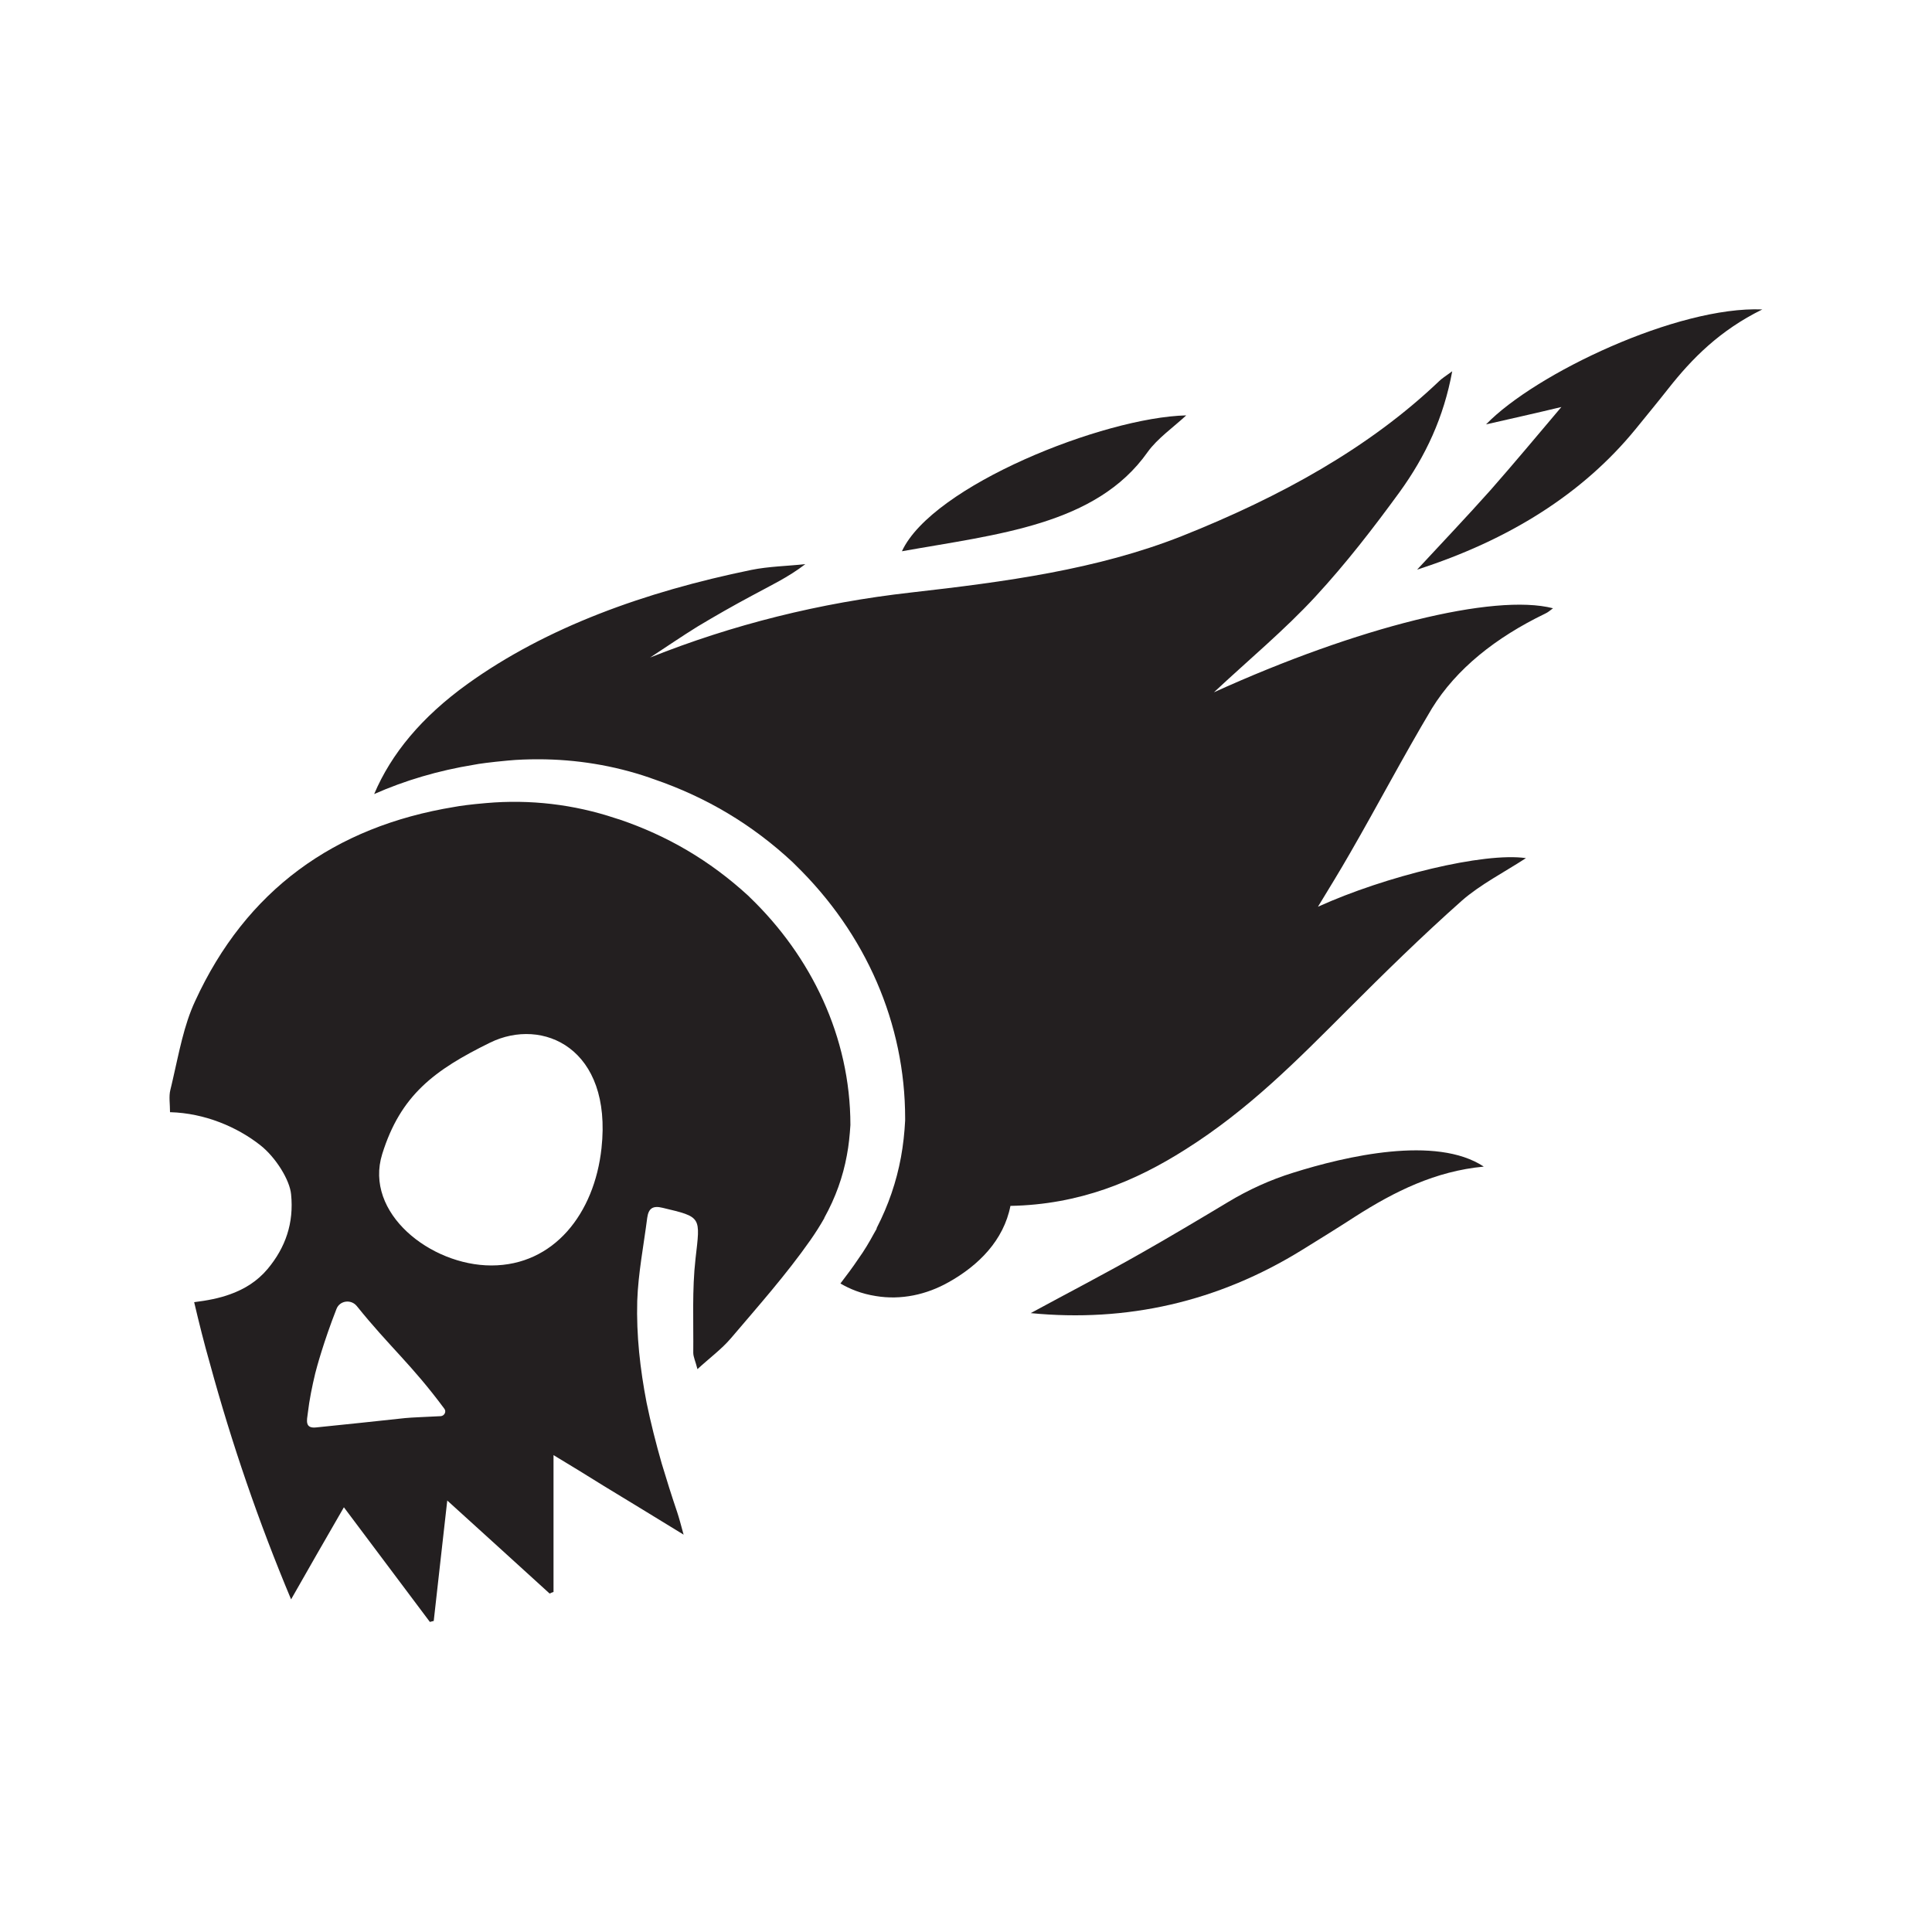
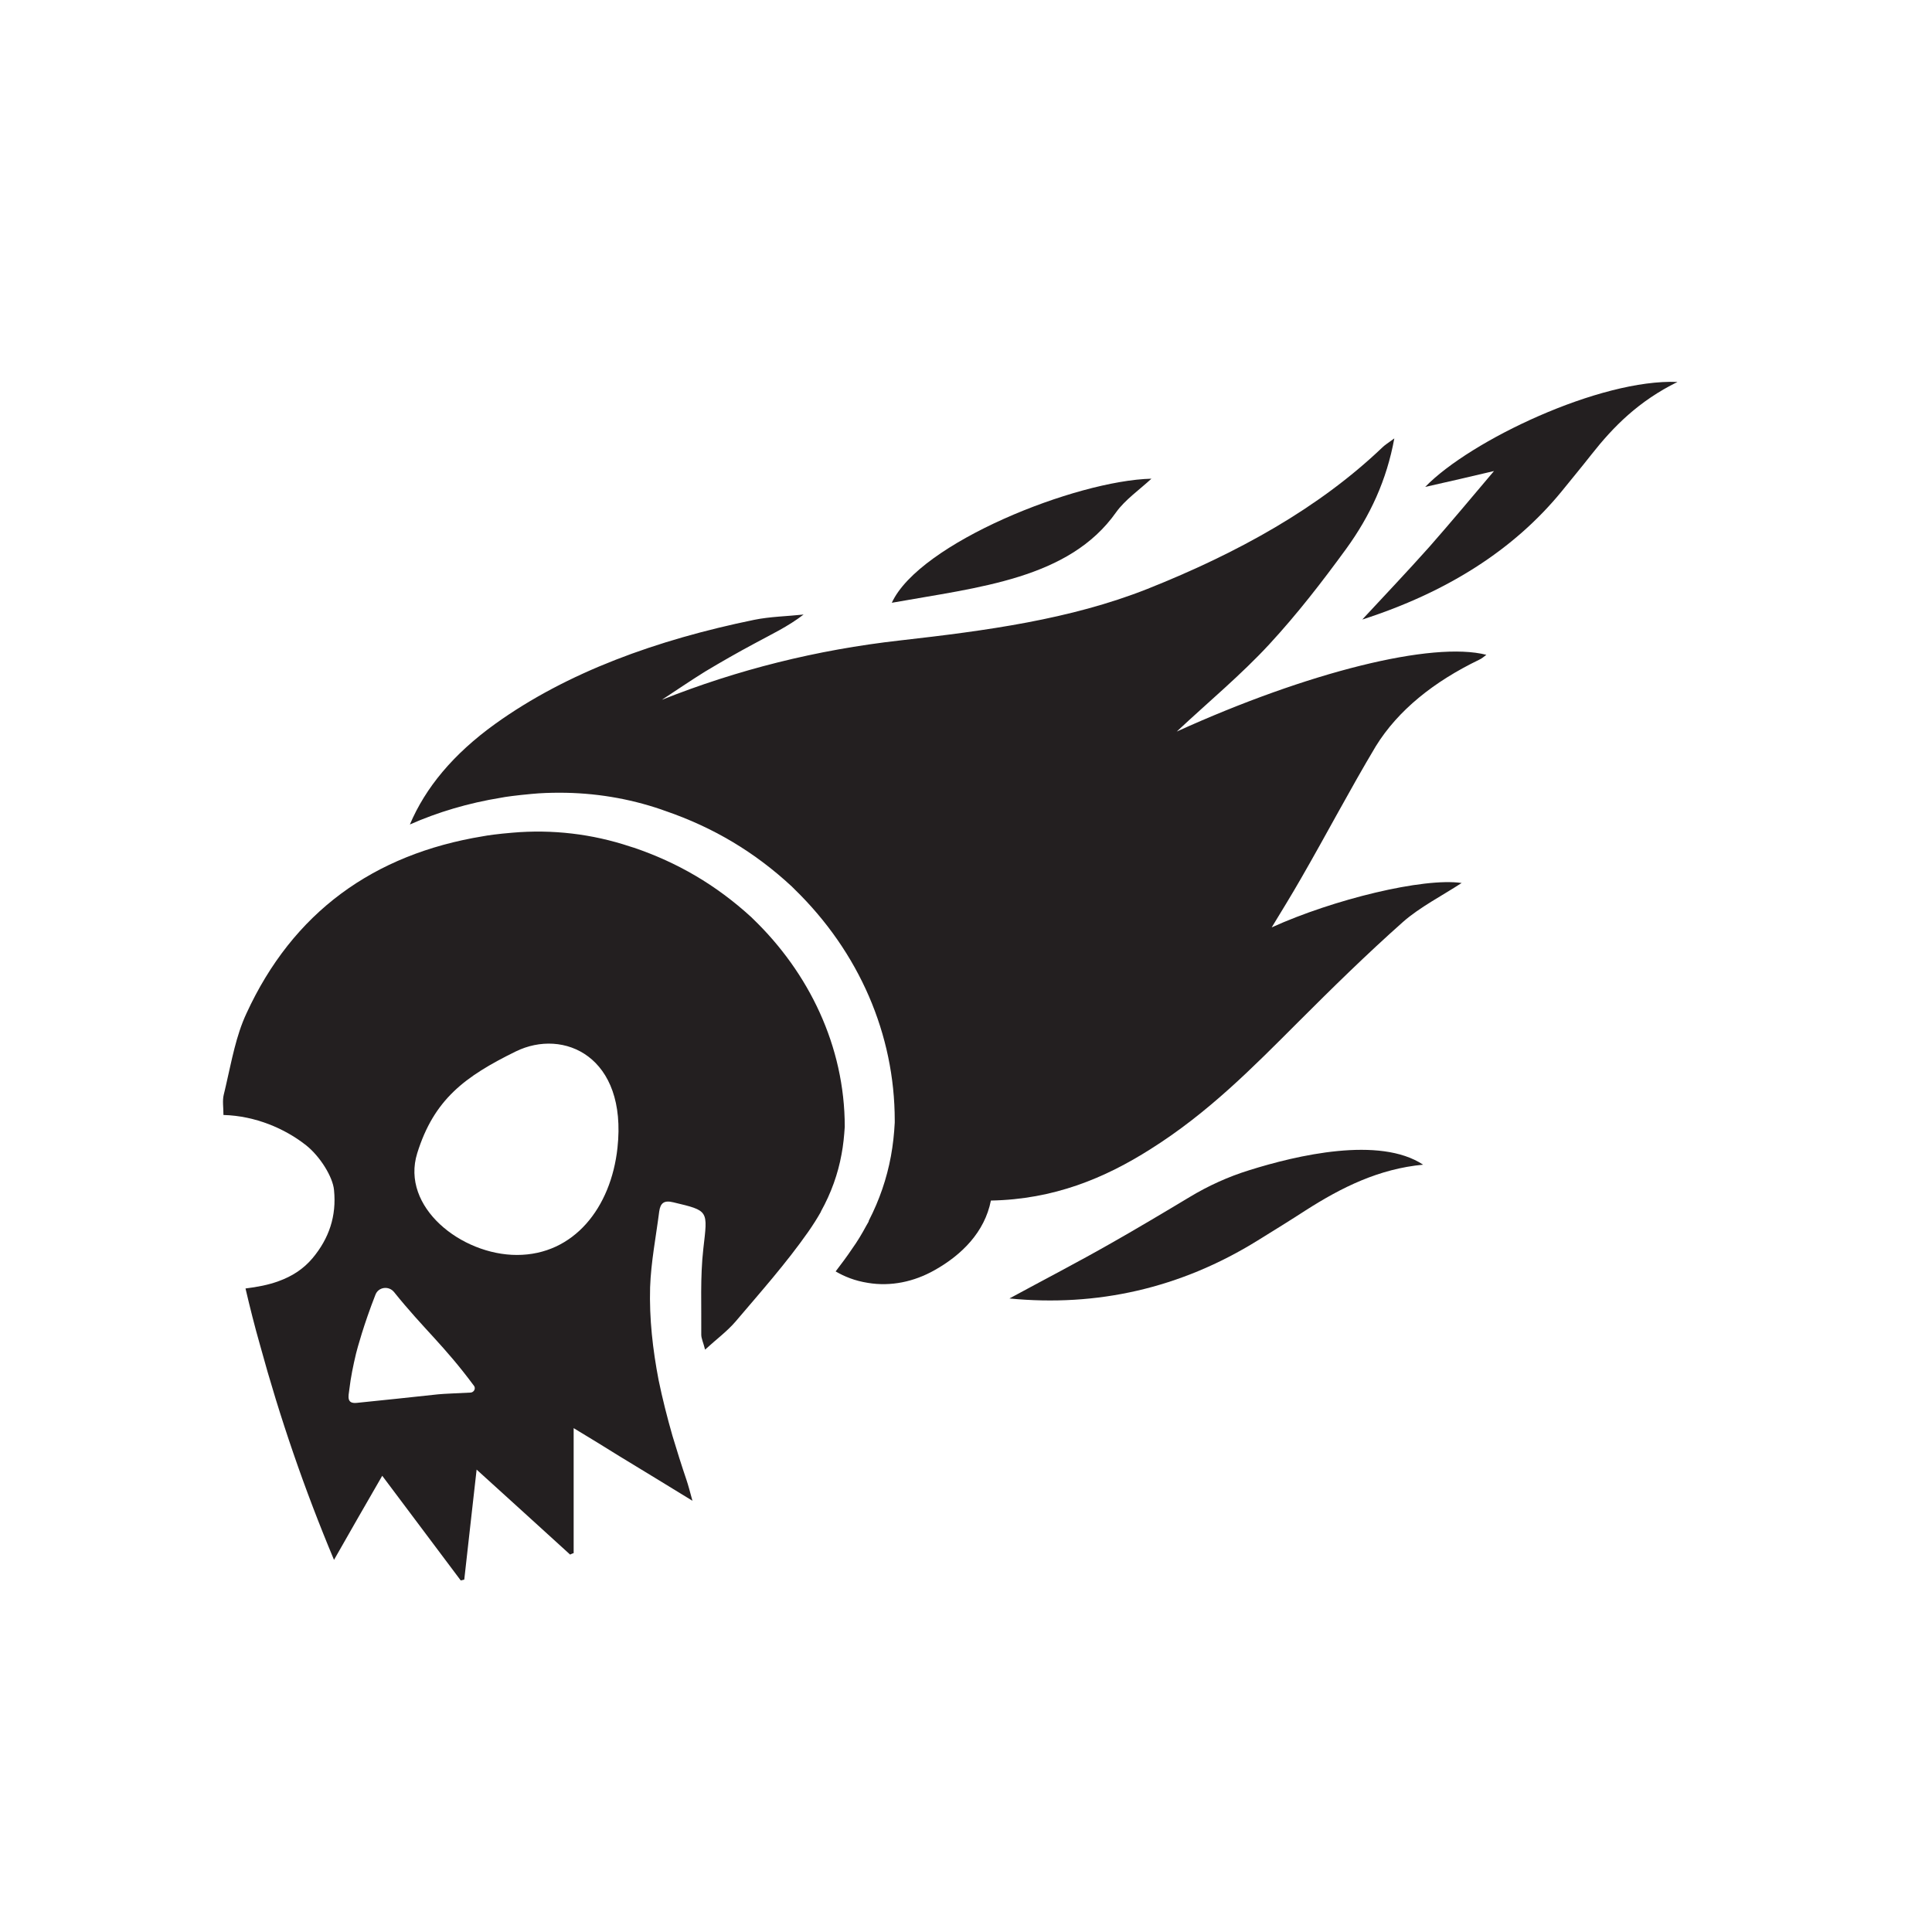
- <svg xmlns="http://www.w3.org/2000/svg" version="1.1" id="Layer_1" x="0px" y="0px" viewBox="0 0 600 600" style="enable-background:new 0 0 600 600;" xml:space="preserve">
-   <style type="text/css">
+ <svg xmlns="http://www.w3.org/2000/svg" version="1.1" id="Layer_1" x="0px" y="0px" viewBox="0 0 377.953 377.953" xml:space="preserve" width="100mm" height="100mm">
+   <defs id="defs927" />
+   <style type="text/css" id="style906">
	.st0{fill:#231F20;}
</style>
-   <g>
-     <g>
-       <path class="st0" d="M232.9,278.7c-0.2-0.2-0.3-0.3-0.5-0.5c-12.1-11.1-25.3-18.7-40-23.7c-0.1,0-0.6-0.2-1.3-0.4    c-12.9-4.3-26.5-5.9-40.1-4.7c-4.8,0.4-8.4,0.9-9.9,1.2c-37.3,6.1-64.7,25.9-80.5,60.3c-3.5,7.5-5,16-6.9,24.2    c-0.3,1.2-0.5,2.3-0.8,3.4c-0.5,2-0.1,4.3-0.1,6.9c0,0,0,0,0.1,0c10.7,0.3,20.8,4.6,28,10.3c4.8,3.8,9.1,10.8,9.5,15.2    c0.9,8.9-1.7,16.5-7.3,23.2c-3.2,3.8-7.1,6.2-11.5,7.8c-3.5,1.3-7.3,2-11.3,2.5c1.5,6.4,3.1,12.8,4.9,19.1    c6.8,24.9,15.1,49.1,25.2,73.2c5.3-9.3,10.6-18.6,16.4-28.6c9.2,12.3,17.9,23.9,26.7,35.6c0.4-0.1,0.8-0.2,1.2-0.3    c1.4-12.2,2.7-24.4,4.2-37.4c11,10,21.4,19.4,31.8,28.9c0.6-0.3,0.6-0.3,1.2-0.5v-42.5c5.3,3.2,10.4,6.3,15.5,9.5    c8.2,5,16.3,9.9,24.9,15.2c-0.9-3.3-1.4-5.2-2-7c-1.7-5-3.3-10.1-4.8-15.1c-1.8-6.3-3.4-12.6-4.7-18.9c-2-10.4-3.2-20.9-2.9-31.6    c0.3-8.6,2-17.2,3.1-25.8c0.4-2.8,1.6-3.9,4.8-3.1c12.2,2.9,11.7,2.7,10.2,15.8c-1.1,9.7-0.6,19.5-0.7,29.2c0,1.3,0.7,2.7,1.3,5.1    c3.8-3.5,7.5-6.2,10.4-9.6c8.5-10,17.2-19.8,24.7-30.5c1.6-2.3,3-4.5,4.3-6.8c0,0,0,0,0-0.1c3.5-6.3,5.8-12.8,7-19.4    c0.6-3.1,0.9-6.3,1.1-9.4l0,0C264.1,321.9,251.8,296.9,232.9,278.7z M136.9,439.8c-3.6,0.2-9.3,0.4-11.1,0.6    c-9.4,1-18.5,2-27.6,2.9c-3.6,0.4-2.9-2.2-2.6-4.5c0.5-4.2,1.3-8.1,2.3-12.3c0.4-1.6,2.6-9.8,6.6-20c1-2.6,4.5-3.1,6.3-0.9    c10.3,12.8,16.9,18,27.2,31.9C138.7,438.4,138,439.7,136.9,439.8z M186.8,356.6c-2.2,20.3-14.8,36.4-34.2,36.4    c-18.9,0-39.6-16.3-33.9-34.6c5.7-18.3,16.2-26.1,33.5-34.6C168.5,315.8,190.2,325.5,186.8,356.6z" />
+   <g id="g922" transform="matrix(0.5752232,0,0,0.5752232,13.3416,19.44094)">
+     <g id="g910">
+       <path class="st0" d="m 232.9,278.7 c -0.2,-0.2 -0.3,-0.3 -0.5,-0.5 -12.1,-11.1 -25.3,-18.7 -40,-23.7 -0.1,0 -0.6,-0.2 -1.3,-0.4 -12.9,-4.3 -26.5,-5.9 -40.1,-4.7 -4.8,0.4 -8.4,0.9 -9.9,1.2 -37.3,6.1 -64.7,25.9 -80.5,60.3 -3.5,7.5 -5,16 -6.9,24.2 -0.3,1.2 -0.5,2.3 -0.8,3.4 -0.5,2 -0.1,4.3 -0.1,6.9 0,0 0,0 0.1,0 10.7,0.3 20.8,4.6 28,10.3 4.8,3.8 9.1,10.8 9.5,15.2 0.9,8.9 -1.7,16.5 -7.3,23.2 -3.2,3.8 -7.1,6.2 -11.5,7.8 -3.5,1.3 -7.3,2 -11.3,2.5 1.5,6.4 3.1,12.8 4.9,19.1 6.8,24.9 15.1,49.1 25.2,73.2 5.3,-9.3 10.6,-18.6 16.4,-28.6 9.2,12.3 17.9,23.9 26.7,35.6 0.4,-0.1 0.8,-0.2 1.2,-0.3 1.4,-12.2 2.7,-24.4 4.2,-37.4 11,10 21.4,19.4 31.8,28.9 0.6,-0.3 0.6,-0.3 1.2,-0.5 v -42.5 c 5.3,3.2 10.4,6.3 15.5,9.5 8.2,5 16.3,9.9 24.9,15.2 -0.9,-3.3 -1.4,-5.2 -2,-7 -1.7,-5 -3.3,-10.1 -4.8,-15.1 -1.8,-6.3 -3.4,-12.6 -4.7,-18.9 -2,-10.4 -3.2,-20.9 -2.9,-31.6 0.3,-8.6 2,-17.2 3.1,-25.8 0.4,-2.8 1.6,-3.9 4.8,-3.1 12.2,2.9 11.7,2.7 10.2,15.8 -1.1,9.7 -0.6,19.5 -0.7,29.2 0,1.3 0.7,2.7 1.3,5.1 3.8,-3.5 7.5,-6.2 10.4,-9.6 8.5,-10 17.2,-19.8 24.7,-30.5 1.6,-2.3 3,-4.5 4.3,-6.8 0,0 0,0 0,-0.1 3.5,-6.3 5.8,-12.8 7,-19.4 0.6,-3.1 0.9,-6.3 1.1,-9.4 v 0 c 0,-27.5 -12.3,-52.5 -31.2,-70.7 z m -96,161.1 c -3.6,0.2 -9.3,0.4 -11.1,0.6 -9.4,1 -18.5,2 -27.6,2.9 -3.6,0.4 -2.9,-2.2 -2.6,-4.5 0.5,-4.2 1.3,-8.1 2.3,-12.3 0.4,-1.6 2.6,-9.8 6.6,-20 1,-2.6 4.5,-3.1 6.3,-0.9 10.3,12.8 16.9,18 27.2,31.9 0.7,0.9 0,2.2 -1.1,2.3 z m 49.9,-83.2 c -2.2,20.3 -14.8,36.4 -34.2,36.4 -18.9,0 -39.6,-16.3 -33.9,-34.6 5.7,-18.3 16.2,-26.1 33.5,-34.6 16.3,-8 38,1.7 34.6,32.8 z" id="path908" />
    </g>
-     <g>
-       <path class="st0" d="M356.4,140.4c3-4.2,8-7.7,12-11.4c-25.6,0.6-78.9,21.8-88.3,42.2C309.7,165.9,340.4,163.1,356.4,140.4z" />
-       <path class="st0" d="M419.3,264.9c-3.2,5.6-6.6,11.1-10,16.7c20.9-9.5,51.6-17,64.6-15.1c-6.6,4.3-14.2,8.2-19.9,13.2    c-12.5,11.1-24.2,22.6-35.8,34.2c-15.3,15.3-30.4,30.7-50.1,43.1c-15.6,9.9-32.9,17.1-54.3,17.5c-2.1,10.7-9.9,18.5-19.2,23.7    c-6.9,3.9-14.8,5.6-22.6,4.3c-4.5-0.7-8.1-2.2-11-3.9c1.9-2.5,3.8-5,5.6-7.7c1.8-2.5,3.4-5.2,4.8-7.8l0.8-1.4l0.1-0.4    c3.6-7,6.1-14.3,7.5-21.9c0.7-3.8,1.1-7.6,1.3-11.4v-0.4v-0.3c0-29.3-12.1-57.3-34.1-78.7c-0.3-0.3-0.6-0.6-0.9-0.9    c-12.6-11.7-26.7-20.1-43-25.7c-0.2-0.1-0.7-0.2-1.4-0.5c-11.1-3.8-22.8-5.7-34.6-5.7c-3.1,0-6.3,0.1-9.4,0.4    c-5.4,0.5-9.1,1-10.5,1.3c-11.1,1.8-21.5,4.9-31,9.1c5.3-12.5,14.7-23.9,29-34.2c24.5-17.6,55-28.6,88.1-35.4    c5.4-1.1,11.2-1.2,16.8-1.8c-5.3,4.1-11.1,6.8-16.6,9.8c-5.8,3.1-11.4,6.3-16.9,9.6c-5,3.1-9.8,6.4-14.7,9.6    c25.6-10.2,52.6-17,81.1-20.2c29.1-3.3,57.7-7.1,84-17.5c30.9-12.3,58.3-27.5,79.9-48.1c0.8-0.8,1.9-1.5,4.1-3.1    c-2.6,14.2-8.2,26.3-16.4,37.6c-8.1,11.1-16.5,22-26.1,32.4c-9.5,10.3-20.7,19.6-31.5,29.7c44.7-20.3,87-30.8,105.3-26.1    c-0.9,0.7-1.6,1.3-2.5,1.7c-15.3,7.4-27.5,17.1-35.1,29.4C435.8,234.9,427.9,250,419.3,264.9z" />
-       <path class="st0" d="M401.6,364.2c-7.1,2.2-13.9,5.3-20.2,9.1c-7.8,4.7-19.6,11.7-26.7,15.7c-11.4,6.5-23,12.5-34.6,18.8    c29.7,2.9,58.1-3.4,84.4-19.7c5.5-3.4,11-6.8,16.4-10.3c12.2-7.8,24.9-14.1,39.9-15.5C446,352.5,417.8,359.1,401.6,364.2z" />
-       <path class="st0" d="M440.1,176.9c28.6-9.2,51.5-23.6,67.9-43.7c3.4-4.2,6.8-8.3,10.1-12.5c7.4-9.4,16-18.1,29.2-24.6    C521,95,476.8,116,461.5,131.8c7.9-1.8,15.5-3.5,23.4-5.4c-7.7,9.1-14.7,17.5-22,25.8C455.5,160.5,447.8,168.6,440.1,176.9z" />
+     <g id="g920">
+       <path class="st0" d="m 356.4,140.4 c 3,-4.2 8,-7.7 12,-11.4 -25.6,0.6 -78.9,21.8 -88.3,42.2 29.6,-5.3 60.3,-8.1 76.3,-30.8 z" id="path912" />
+       <path class="st0" d="m 419.3,264.9 c -3.2,5.6 -6.6,11.1 -10,16.7 20.9,-9.5 51.6,-17 64.6,-15.1 -6.6,4.3 -14.2,8.2 -19.9,13.2 -12.5,11.1 -24.2,22.6 -35.8,34.2 -15.3,15.3 -30.4,30.7 -50.1,43.1 -15.6,9.9 -32.9,17.1 -54.3,17.5 -2.1,10.7 -9.9,18.5 -19.2,23.7 -6.9,3.9 -14.8,5.6 -22.6,4.3 -4.5,-0.7 -8.1,-2.2 -11,-3.9 1.9,-2.5 3.8,-5 5.6,-7.7 1.8,-2.5 3.4,-5.2 4.8,-7.8 l 0.8,-1.4 0.1,-0.4 c 3.6,-7 6.1,-14.3 7.5,-21.9 0.7,-3.8 1.1,-7.6 1.3,-11.4 v -0.4 -0.3 C 281.1,318 269,290 247,268.6 c -0.3,-0.3 -0.6,-0.6 -0.9,-0.9 -12.6,-11.7 -26.7,-20.1 -43,-25.7 -0.2,-0.1 -0.7,-0.2 -1.4,-0.5 -11.1,-3.8 -22.8,-5.7 -34.6,-5.7 -3.1,0 -6.3,0.1 -9.4,0.4 -5.4,0.5 -9.1,1 -10.5,1.3 -11.1,1.8 -21.5,4.9 -31,9.1 5.3,-12.5 14.7,-23.9 29,-34.2 24.5,-17.6 55,-28.6 88.1,-35.4 5.4,-1.1 11.2,-1.2 16.8,-1.8 -5.3,4.1 -11.1,6.8 -16.6,9.8 -5.8,3.1 -11.4,6.3 -16.9,9.6 -5,3.1 -9.8,6.4 -14.7,9.6 25.6,-10.2 52.6,-17 81.1,-20.2 29.1,-3.3 57.7,-7.1 84,-17.5 30.9,-12.3 58.3,-27.5 79.9,-48.1 0.8,-0.8 1.9,-1.5 4.1,-3.1 -2.6,14.2 -8.2,26.3 -16.4,37.6 -8.1,11.1 -16.5,22 -26.1,32.4 -9.5,10.3 -20.7,19.6 -31.5,29.7 44.7,-20.3 87,-30.8 105.3,-26.1 -0.9,0.7 -1.6,1.3 -2.5,1.7 -15.3,7.4 -27.5,17.1 -35.1,29.4 -8.9,14.9 -16.8,30 -25.4,44.9 z" id="path914" />
+       <path class="st0" d="m 401.6,364.2 c -7.1,2.2 -13.9,5.3 -20.2,9.1 -7.8,4.7 -19.6,11.7 -26.7,15.7 -11.4,6.5 -23,12.5 -34.6,18.8 29.7,2.9 58.1,-3.4 84.4,-19.7 5.5,-3.4 11,-6.8 16.4,-10.3 12.2,-7.8 24.9,-14.1 39.9,-15.5 -14.8,-9.8 -43,-3.2 -59.2,1.9 z" id="path916" />
+       <path class="st0" d="m 440.1,176.9 c 28.6,-9.2 51.5,-23.6 67.9,-43.7 3.4,-4.2 6.8,-8.3 10.1,-12.5 7.4,-9.4 16,-18.1 29.2,-24.6 -26.3,-1.1 -70.5,19.9 -85.8,35.7 7.9,-1.8 15.5,-3.5 23.4,-5.4 -7.7,9.1 -14.7,17.5 -22,25.8 -7.4,8.3 -15.1,16.4 -22.8,24.7 z" id="path918" />
    </g>
  </g>
</svg>
